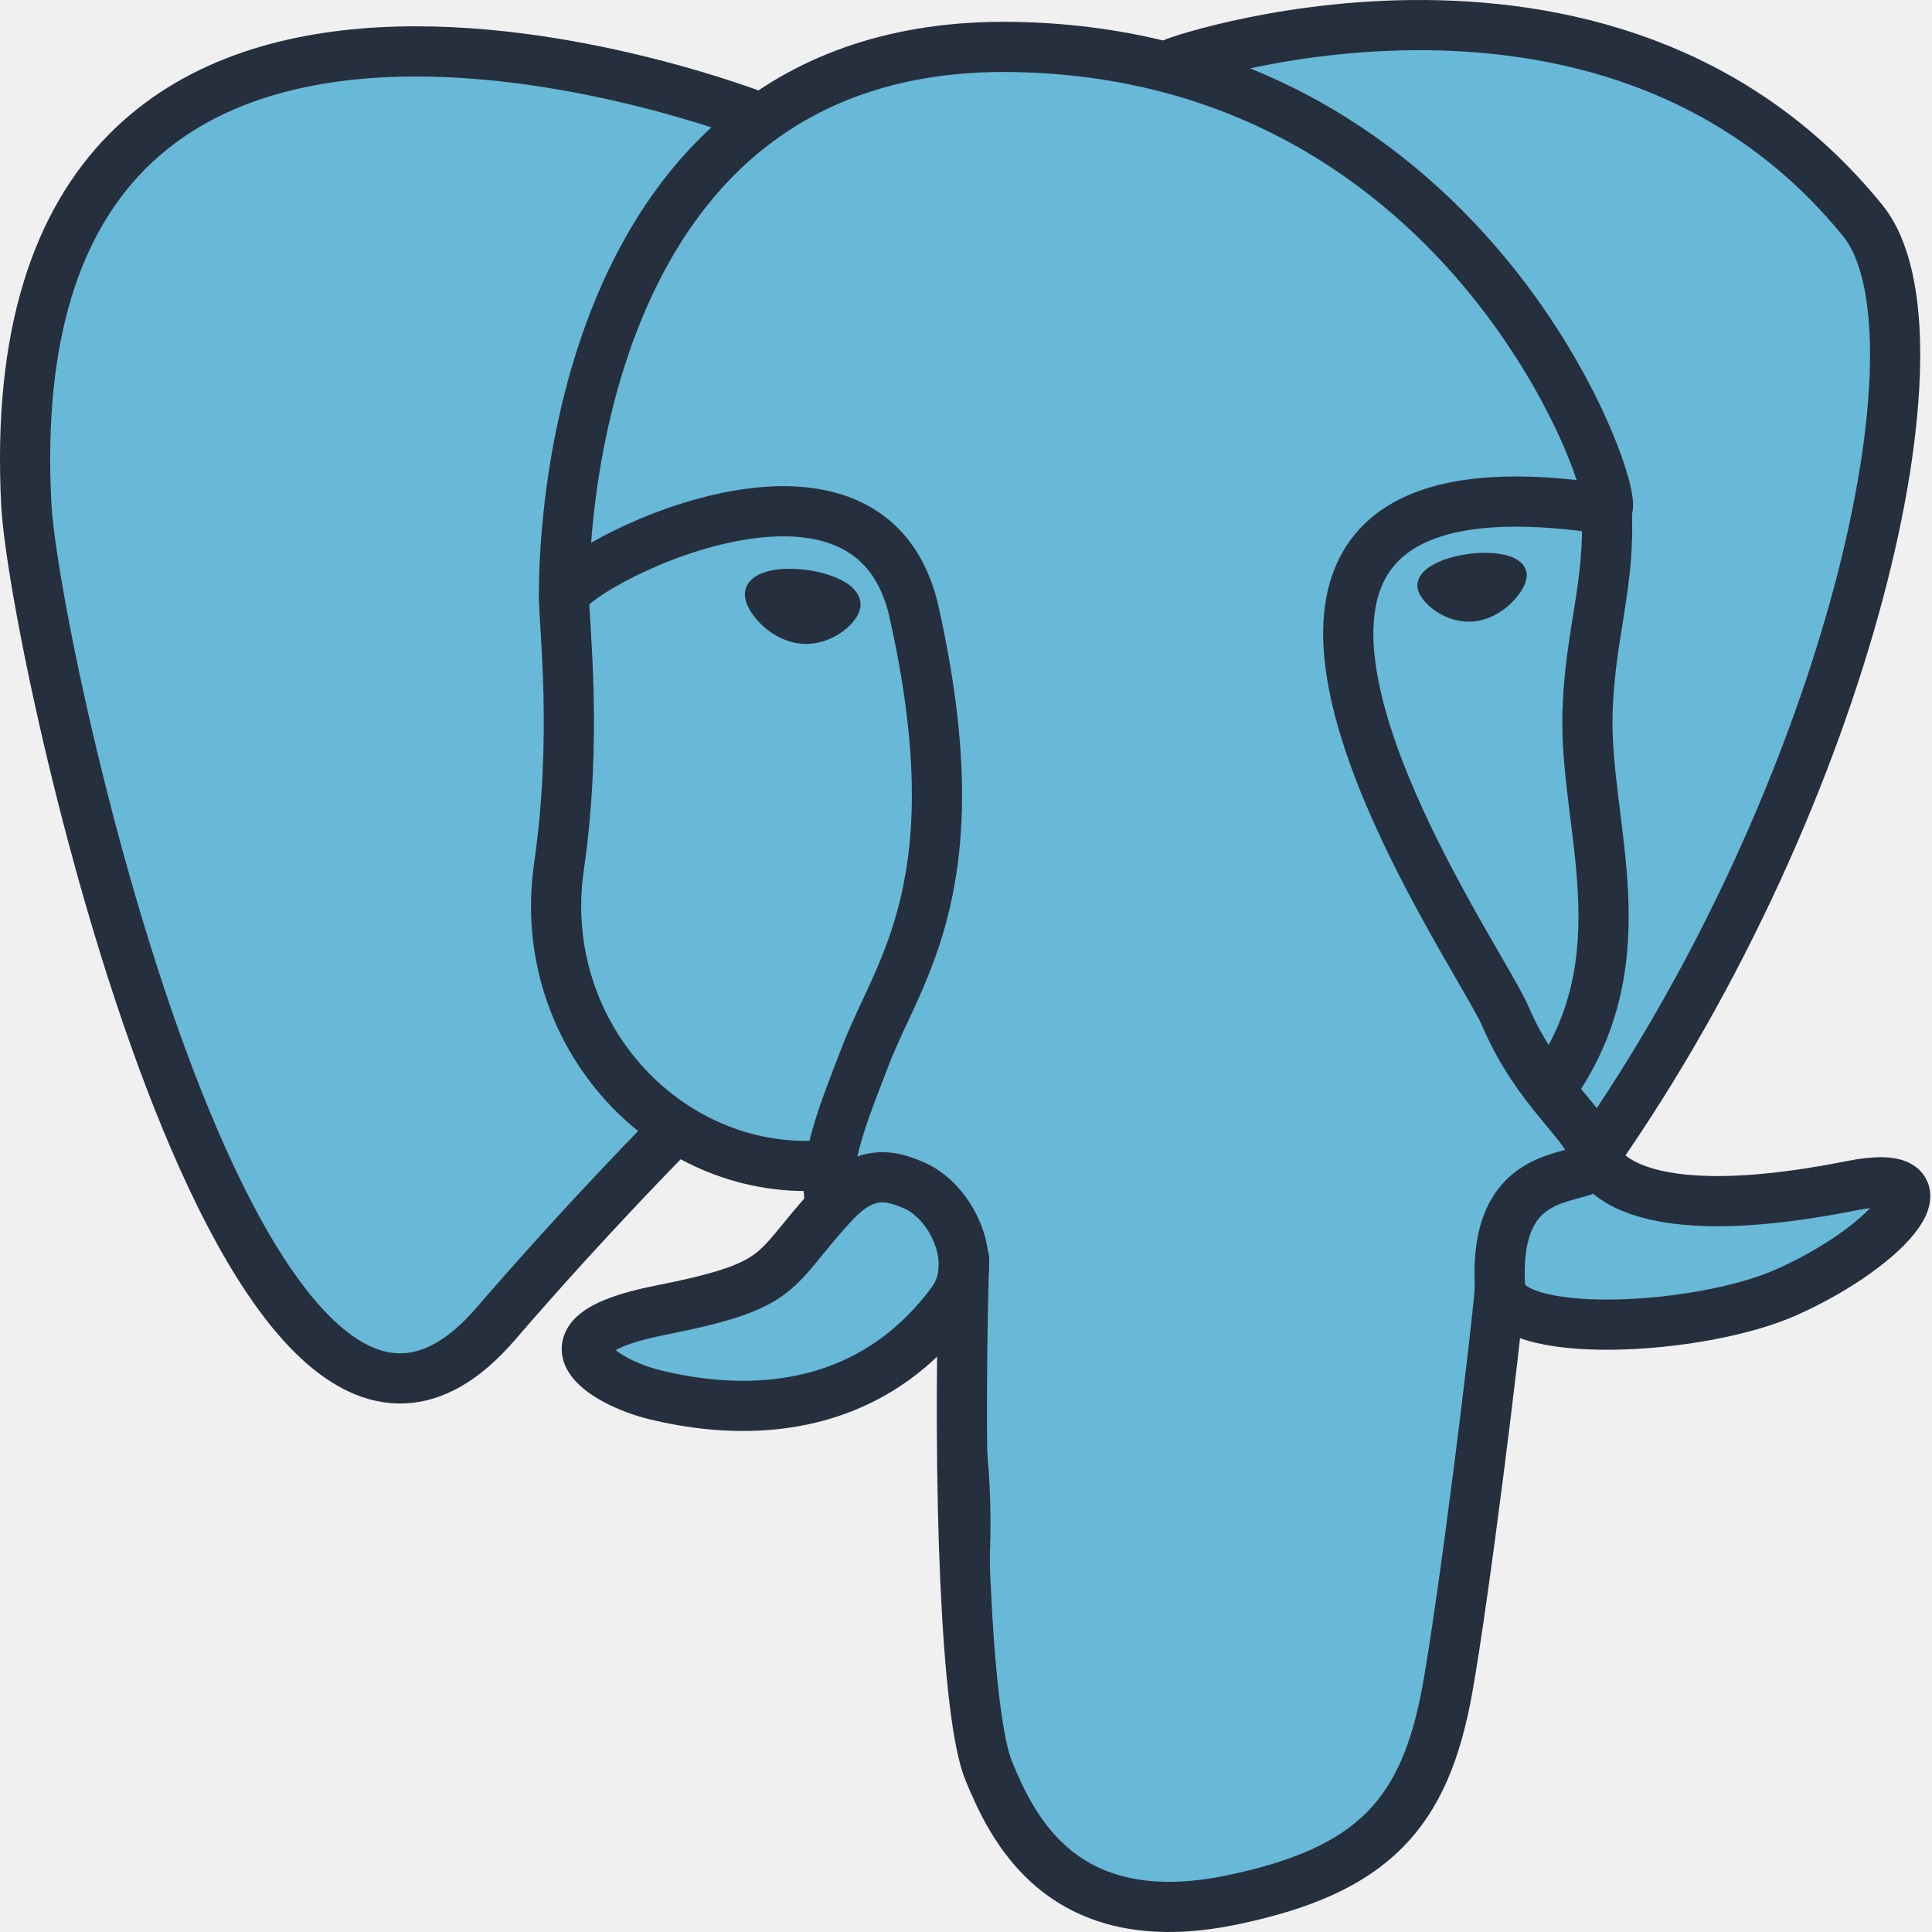
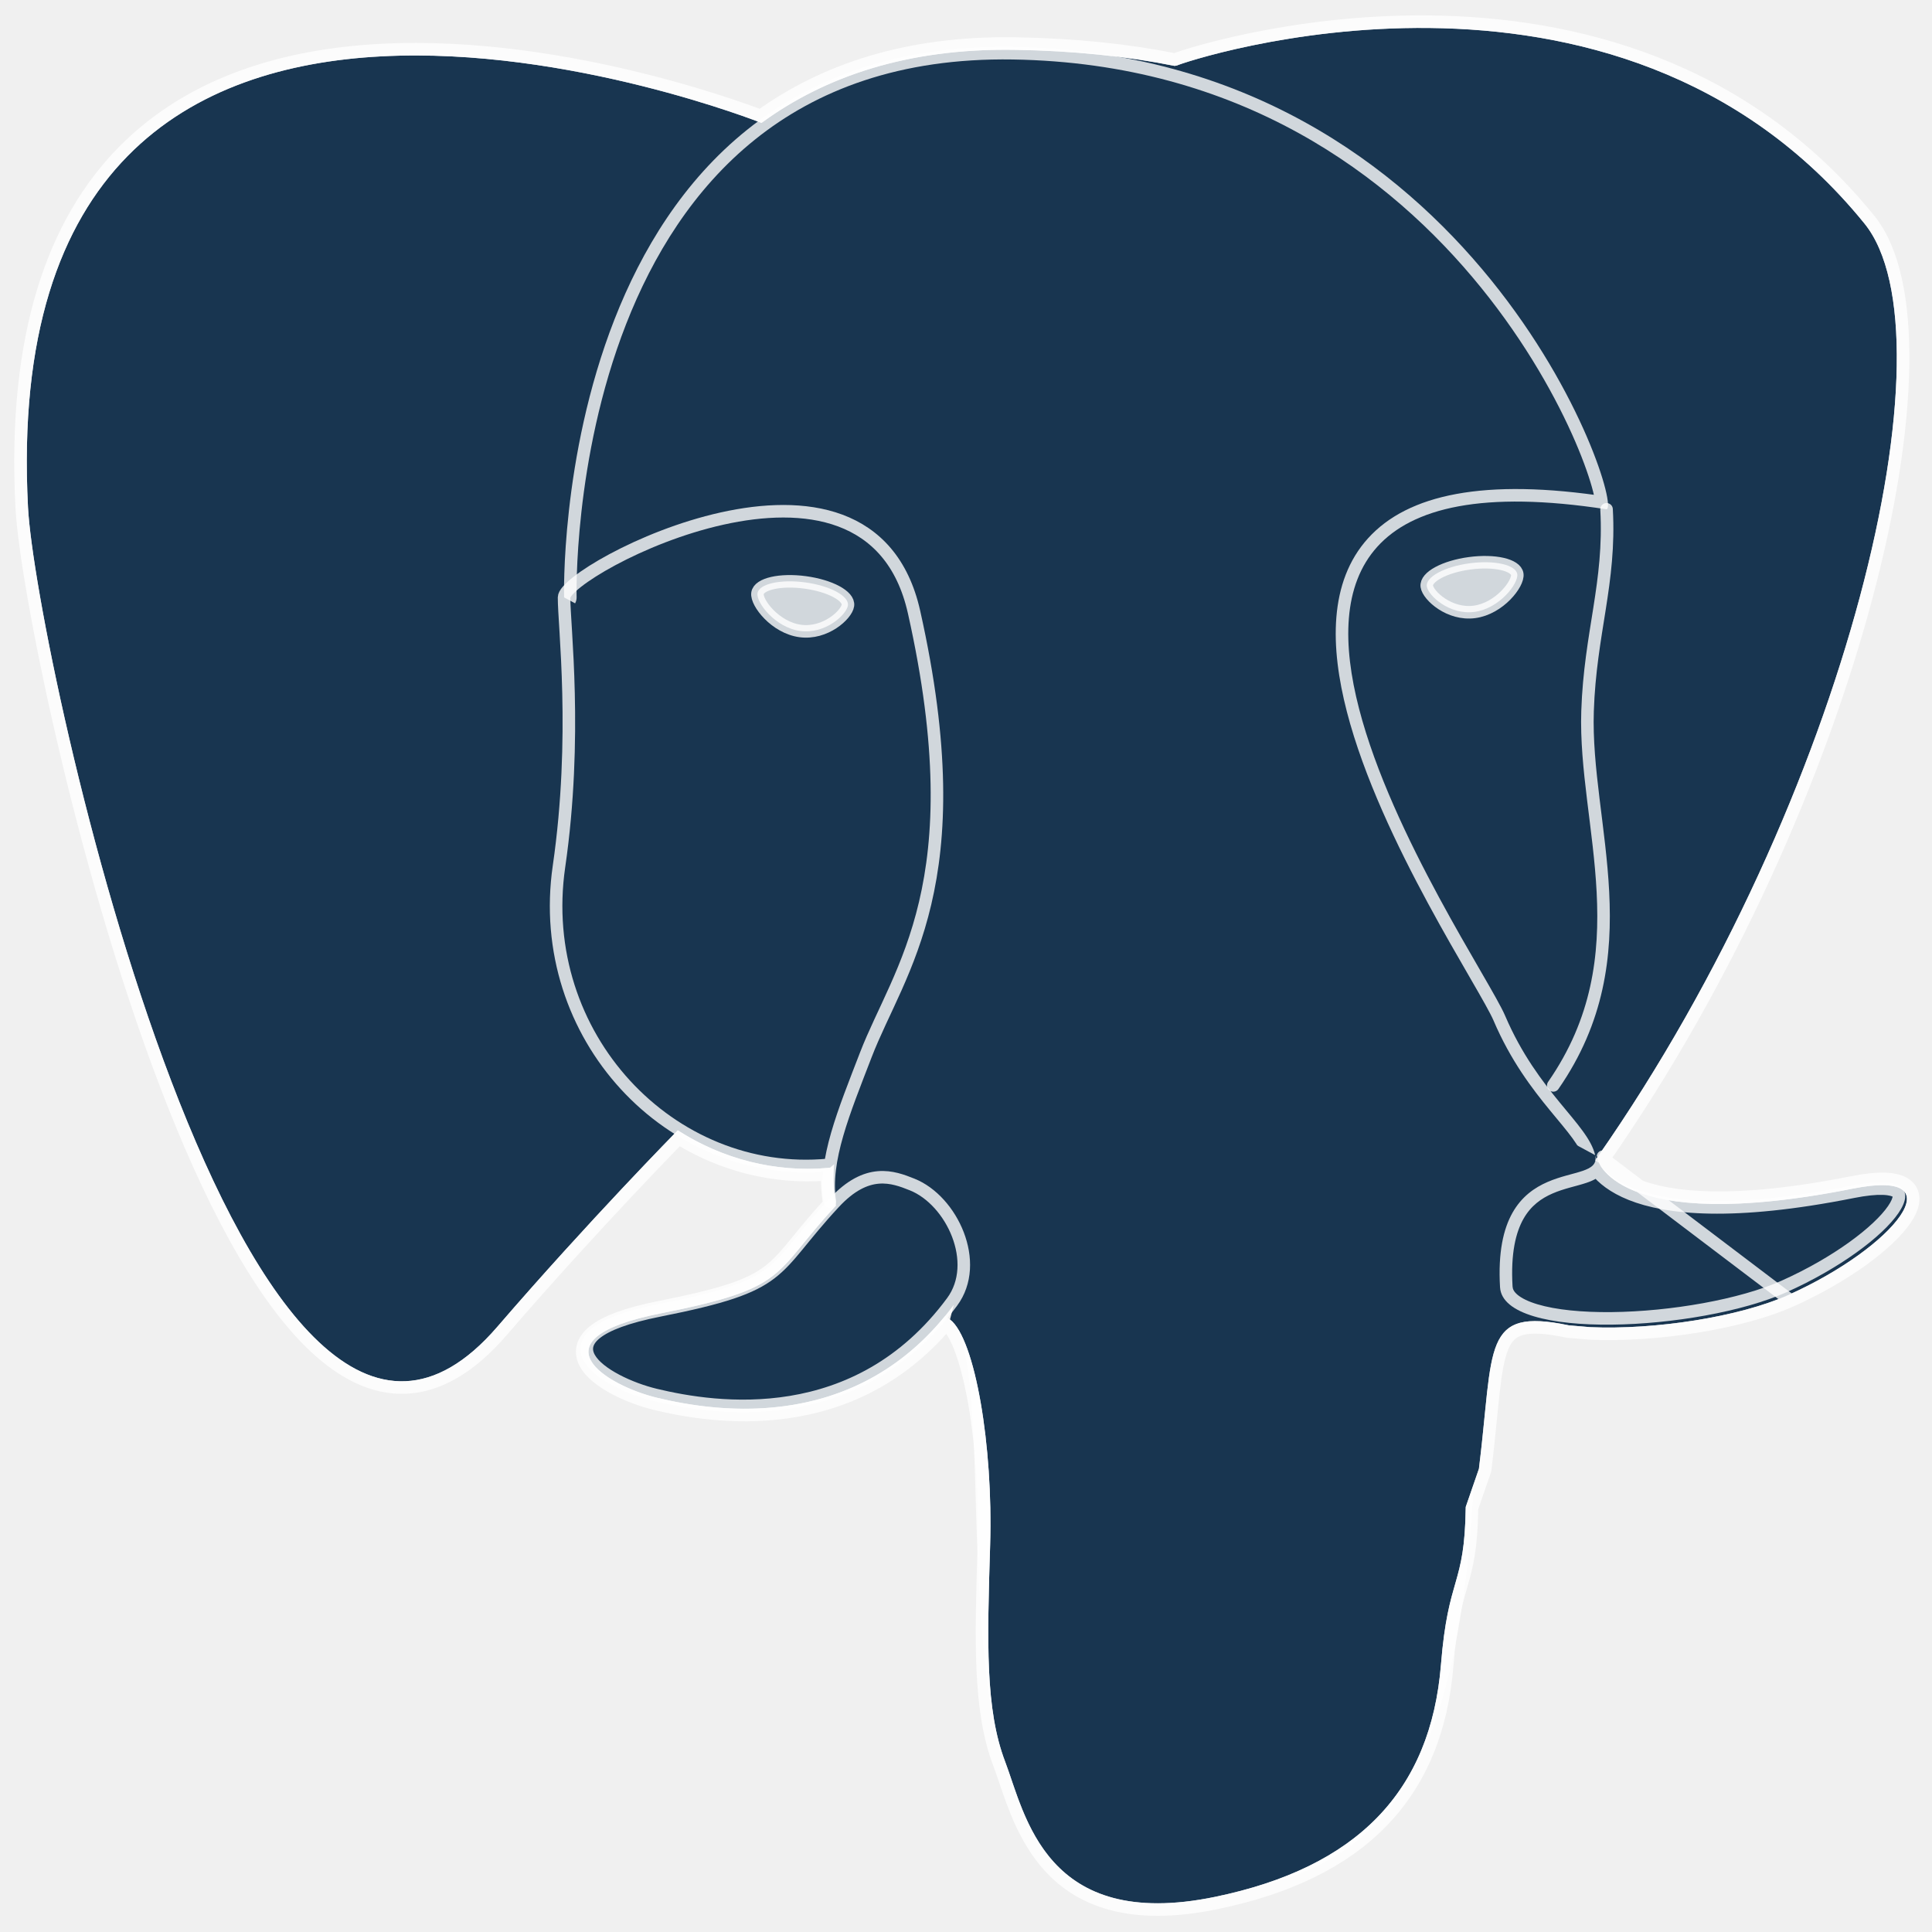
<svg xmlns="http://www.w3.org/2000/svg" width="154" height="154" viewBox="0 0 154 154" fill="none">
-   <path d="M117.623 114.159C118.7 105.513 118.377 104.245 125.055 105.645L126.75 105.789C131.885 106.014 138.602 104.992 142.548 103.224C151.043 99.423 156.081 93.076 147.704 94.744C128.597 98.545 127.284 92.306 127.284 92.306C147.46 63.436 155.894 26.789 148.614 17.819C128.757 -6.65 94.386 4.921 93.811 5.221L93.628 5.254C89.853 4.498 85.628 4.047 80.882 3.973C72.235 3.836 65.674 6.159 60.697 9.799C60.697 9.799 -0.619 -14.562 2.234 40.437C2.841 52.137 19.624 128.968 39.641 105.761C46.957 97.275 54.027 90.1 54.027 90.1C57.538 92.35 61.742 93.497 66.15 93.085L66.491 92.805C66.384 93.858 66.431 94.889 66.627 96.109C61.471 101.665 62.986 102.641 52.677 104.687C42.246 106.76 48.374 110.451 52.374 111.416C57.224 112.586 68.445 114.243 76.029 104.007L75.727 105.175C77.749 106.736 77.613 116.392 77.9 123.292C78.187 130.192 78.666 136.63 80.124 140.426C81.582 144.222 83.303 154 96.853 151.199C108.176 148.859 116.834 145.491 117.623 114.159" fill="#252F3E" />
-   <path d="M147.706 94.743C128.597 98.544 127.284 92.305 127.284 92.305C147.46 63.433 155.894 26.785 148.615 17.816C128.759 -6.651 94.386 4.92 93.813 5.221L93.628 5.253C89.853 4.497 85.628 4.047 80.879 3.972C72.233 3.835 65.674 6.158 60.697 9.798C60.697 9.798 -0.62 -14.563 2.232 40.436C2.839 52.136 19.622 128.967 39.639 105.761C46.956 97.275 54.025 90.1 54.025 90.1C57.536 92.349 61.74 93.497 66.146 93.084L66.489 92.804C66.382 93.858 66.431 94.888 66.626 96.108C61.469 101.665 62.984 102.64 52.675 104.687C42.244 106.76 48.372 110.451 52.373 111.416C57.223 112.585 68.445 114.242 76.027 104.006L75.724 105.174C77.745 106.735 79.164 115.326 78.926 123.114C78.688 130.903 78.529 136.249 80.121 140.426C81.713 144.602 83.3 153.999 96.852 151.199C108.176 148.859 114.044 142.794 114.86 132.678C115.44 125.486 116.751 126.549 116.834 120.119L117.885 117.075C119.098 107.326 118.078 104.181 125.054 105.644L126.75 105.788C131.884 106.013 138.605 104.991 142.549 103.223C151.043 99.422 156.08 93.075 147.705 94.743H147.706Z" fill="#68B8D7" />
-   <path d="M76.847 100.332C76.321 118.472 76.979 136.739 78.82 141.178C80.662 145.618 84.603 154.253 98.156 151.453C109.479 149.112 113.598 144.581 115.386 134.582C116.703 127.225 119.241 106.793 119.567 102.606" stroke="#252F3E" stroke-width="4" stroke-linecap="round" stroke-linejoin="round" />
-   <path d="M60.603 9.393C60.603 9.393 -0.756 -14.792 2.096 40.206C2.703 51.907 19.487 128.74 39.505 105.533C46.819 97.046 53.435 90.39 53.435 90.39" stroke="#252F3E" stroke-width="4" stroke-linecap="round" stroke-linejoin="round" />
-   <path d="M93.746 4.979C91.621 5.621 127.877 -7.803 148.481 17.587C155.76 26.557 147.325 63.205 127.15 92.077" stroke="#252F3E" stroke-width="4" stroke-linecap="round" stroke-linejoin="round" />
-   <path d="M127.15 92.077C127.15 92.077 128.464 98.319 147.574 94.515C155.946 92.847 150.907 99.195 142.416 102.998C135.447 106.117 119.823 106.916 119.568 102.606C118.911 91.485 127.791 94.864 127.15 92.077C126.571 89.568 122.599 87.105 119.973 80.963C117.679 75.602 88.52 34.492 128.059 40.597C129.508 40.308 117.747 4.328 80.744 3.743C43.749 3.157 44.963 47.618 44.963 47.618" stroke="#252F3E" stroke-width="4" stroke-linecap="round" stroke-linejoin="bevel" />
-   <path d="M66.491 95.88C61.333 101.436 62.85 102.412 52.541 104.459C42.109 106.533 48.238 110.223 52.238 111.187C57.088 112.358 68.309 114.015 75.891 103.776C78.2 100.659 75.878 95.685 72.706 94.417C71.174 93.805 69.125 93.038 66.491 95.88V95.88Z" stroke="#252F3E" stroke-width="4" stroke-linecap="round" stroke-linejoin="round" />
-   <path d="M66.153 95.783C65.633 92.516 67.266 88.629 69.016 84.081C71.645 77.257 77.713 70.433 72.859 48.787C69.242 32.657 44.977 45.43 44.962 47.617C44.947 49.804 46.06 58.703 44.557 69.067C42.596 82.59 53.48 94.027 66.012 92.857" stroke="#252F3E" stroke-width="4" stroke-linecap="round" stroke-linejoin="round" />
-   <path d="M60.38 47.29C60.27 48.037 61.798 50.03 63.79 50.296C65.778 50.564 67.48 49.006 67.588 48.26C67.696 47.513 66.17 46.69 64.177 46.422C62.188 46.155 60.485 46.544 60.38 47.29H60.38Z" fill="#252F3E" stroke="#252F3E" stroke-width="2" />
-   <path d="M120.942 45.767C121.05 46.514 119.524 48.507 117.532 48.774C115.542 49.041 113.84 47.483 113.731 46.737C113.626 45.99 115.152 45.167 117.142 44.9C119.132 44.632 120.834 45.022 120.942 45.767V45.767Z" fill="#252F3E" stroke="#252F3E" stroke-width="1.5" />
-   <path d="M128.059 40.597C128.387 46.457 126.75 50.448 126.544 56.685C126.239 65.752 131.026 76.129 123.812 86.519" stroke="#252F3E" stroke-width="4" stroke-linecap="round" stroke-linejoin="round" />
+   <path d="M117.623 114.159C118.7 105.513 118.377 104.245 125.055 105.645L126.75 105.789C131.885 106.014 138.602 104.992 142.548 103.224C151.043 99.423 156.081 93.076 147.704 94.744C128.597 98.545 127.284 92.306 127.284 92.306C147.46 63.436 155.894 26.789 148.614 17.819C128.757 -6.65 94.386 4.921 93.811 5.221L93.628 5.254C89.853 4.498 85.628 4.047 80.881 3.973C72.235 3.836 65.674 6.159 60.697 9.799C60.697 9.799 -0.619 -14.562 2.234 40.437C2.84 52.137 19.624 128.968 39.641 105.761C46.957 97.275 54.027 90.1 54.027 90.1C57.538 92.35 61.741 93.497 66.15 93.085L66.491 92.805C66.384 93.858 66.431 94.889 66.627 96.109C61.471 101.665 62.986 102.641 52.677 104.687C42.246 106.76 48.374 110.451 52.374 111.416C57.224 112.586 68.445 114.243 76.028 104.007L75.726 105.175C77.749 106.736 77.612 116.392 77.899 123.292C78.186 130.192 78.665 136.63 80.124 140.426C81.582 144.222 83.303 154 96.852 151.199C108.176 148.859 116.834 145.491 117.623 114.159Z" fill="white" fill-opacity="0.8" />
+   <path d="M147.706 94.743C128.597 98.544 127.284 92.305 127.284 92.305C147.46 63.433 155.894 26.785 148.615 17.816C128.759 -6.651 94.386 4.92 93.813 5.221L93.628 5.253C89.853 4.497 85.628 4.047 80.879 3.972C72.233 3.835 65.674 6.158 60.697 9.798C60.697 9.798 -0.62 -14.563 2.232 40.436C2.839 52.136 19.622 128.967 39.639 105.761C46.956 97.275 54.025 90.1 54.025 90.1C57.536 92.349 61.74 93.497 66.147 93.084L66.489 92.804C66.382 93.858 66.431 94.888 66.626 96.108C61.469 101.665 62.984 102.64 52.675 104.687C42.244 106.76 48.372 110.451 52.373 111.416C57.223 112.585 68.445 114.242 76.027 104.006L75.724 105.174C77.745 106.735 79.164 115.326 78.926 123.114C78.688 130.903 78.529 136.249 80.122 140.426C81.714 144.602 83.3 153.999 96.852 151.199C108.176 148.859 114.044 142.794 114.86 132.678C115.44 125.486 116.751 126.549 116.834 120.119L117.885 117.075C119.098 107.326 118.078 104.181 125.054 105.644L126.75 105.788C131.884 106.013 138.605 104.991 142.549 103.223C151.043 99.422 156.08 93.075 147.705 94.743H147.706Z" fill="#183550" />
+   <path d="M127.842 92.379C127.901 92.505 128.004 92.69 128.178 92.907C128.541 93.36 129.229 93.972 130.515 94.485C133.1 95.517 138.092 96.145 147.608 94.253L147.607 94.252C148.675 94.04 149.554 93.95 150.253 93.973C150.941 93.996 151.517 94.129 151.923 94.427C152.366 94.752 152.542 95.226 152.491 95.74C152.444 96.219 152.204 96.722 151.865 97.215C151.181 98.21 149.964 99.347 148.408 100.466C146.843 101.59 144.906 102.716 142.754 103.679L127.842 92.379ZM127.842 92.379C137.887 77.945 145.012 61.604 148.728 47.726C150.596 40.754 151.607 34.388 151.69 29.187C151.773 24.014 150.94 19.887 149.003 17.501C138.948 5.111 125.222 1.86 113.989 1.731C108.371 1.666 103.364 2.382 99.725 3.132C97.904 3.507 96.425 3.891 95.38 4.192C94.857 4.342 94.443 4.472 94.148 4.569C94.001 4.618 93.882 4.659 93.793 4.691C93.754 4.706 93.71 4.722 93.669 4.738L93.635 4.744C89.85 3.993 85.624 3.546 80.887 3.472C72.268 3.336 65.668 5.617 60.624 9.233C60.512 9.191 60.364 9.135 60.182 9.068C59.73 8.902 59.068 8.665 58.227 8.384C56.546 7.822 54.149 7.081 51.282 6.365C45.554 4.935 37.925 3.597 30.369 3.993C22.816 4.389 15.276 6.522 9.807 12.096C4.331 17.677 1.015 26.623 1.733 40.462C1.887 43.434 3.059 50.467 5.031 58.955C7.006 67.455 9.792 77.454 13.19 86.366C16.578 95.256 20.605 103.147 25.093 107.354C27.345 109.465 29.769 110.701 32.33 110.596C34.894 110.491 37.465 109.048 40.018 106.088L40.018 106.087C43.67 101.851 47.262 97.942 49.941 95.09C51.28 93.665 52.39 92.504 53.166 91.701C53.554 91.299 53.858 90.986 54.065 90.774C54.077 90.761 54.089 90.749 54.101 90.737C57.561 92.858 61.65 93.949 65.937 93.605C65.918 94.353 65.972 95.112 66.095 95.946C65.079 97.052 64.324 97.977 63.689 98.754C63.567 98.904 63.449 99.048 63.334 99.188C62.591 100.091 62.006 100.758 61.278 101.317C59.828 102.432 57.74 103.172 52.578 104.197L52.578 104.197C49.956 104.718 48.284 105.355 47.356 106.084C46.884 106.456 46.569 106.879 46.455 107.356C46.339 107.84 46.448 108.303 46.676 108.711C47.114 109.494 48.039 110.167 49.032 110.691C50.046 111.226 51.218 111.652 52.256 111.902L52.256 111.902C56.932 113.029 67.689 114.658 75.422 105.572C75.804 105.869 76.231 106.576 76.64 107.71C77.04 108.82 77.394 110.253 77.68 111.895C78.251 115.176 78.544 119.237 78.426 123.099L78.425 123.158C78.189 130.875 78.023 136.323 79.654 140.604C79.802 140.992 79.953 141.438 80.117 141.924C80.801 143.944 81.718 146.658 83.632 148.765C86.067 151.447 90.048 153.115 96.954 151.689C102.679 150.505 107.08 148.369 110.155 145.203C113.236 142.031 114.943 137.868 115.359 132.718C115.632 129.325 116.068 127.808 116.46 126.44C116.478 126.377 116.496 126.313 116.514 126.25C116.932 124.789 117.286 123.414 117.333 120.206L118.358 117.238L118.375 117.189L118.381 117.137C118.573 115.599 118.71 114.21 118.831 112.988C118.901 112.276 118.966 111.621 119.033 111.026C119.218 109.377 119.417 108.185 119.769 107.349C120.105 106.553 120.562 106.12 121.291 105.925C122.075 105.716 123.22 105.77 124.951 106.133L124.981 106.14L125.012 106.142L126.708 106.286L126.718 106.287L126.728 106.288C131.917 106.515 138.72 105.487 142.753 103.679L127.842 92.379ZM127.772 92.195L127.772 92.196C127.772 92.194 127.772 92.194 127.772 92.195Z" stroke="white" stroke-opacity="0.8" />
+   <mask id="path-4-inside-1_202_41" fill="white">
+     <path d="M127.15 92.077C127.15 92.077 128.464 98.319 147.574 94.515C155.946 92.847 150.907 99.195 142.416 102.998C135.447 106.117 119.823 106.916 119.568 102.606C118.911 91.485 127.791 94.864 127.15 92.077C126.571 89.568 122.599 87.105 119.973 80.963C117.679 75.602 88.52 34.492 128.059 40.597C129.508 40.308 117.747 4.328 80.744 3.743C43.749 3.157 44.963 47.618 44.963 47.618" />
+   </mask>
+   <path d="M127.15 92.077L128.124 91.853L128.124 91.853L127.15 92.077ZM147.574 94.515L147.769 95.496L147.769 95.495L147.574 94.515ZM142.416 102.998L142.824 103.911L142.825 103.911L142.416 102.998ZM119.568 102.606L118.57 102.665L118.57 102.665L119.568 102.606ZM119.973 80.963L120.892 80.57L120.892 80.57L119.973 80.963ZM128.059 40.597L127.906 41.586L128.255 41.578L128.059 40.597ZM80.744 3.743L80.728 4.742L80.728 4.742L80.744 3.743ZM43.963 47.645C43.978 48.197 44.438 48.632 44.99 48.617C45.542 48.602 45.977 48.142 45.962 47.59L43.963 47.645ZM127.15 92.077C126.171 92.283 126.172 92.285 126.172 92.286C126.172 92.287 126.172 92.288 126.173 92.29C126.173 92.292 126.174 92.294 126.174 92.296C126.175 92.301 126.176 92.306 126.178 92.312C126.18 92.323 126.183 92.335 126.187 92.349C126.194 92.377 126.204 92.411 126.217 92.451C126.242 92.529 126.279 92.63 126.331 92.748C126.437 92.984 126.607 93.286 126.874 93.619C127.413 94.29 128.32 95.05 129.825 95.651C132.805 96.841 138.138 97.413 147.769 95.496L147.379 93.534C137.9 95.421 133.021 94.773 130.566 93.794C129.354 93.31 128.738 92.747 128.434 92.367C128.279 92.175 128.197 92.019 128.156 91.929C128.136 91.883 128.125 91.853 128.122 91.843C128.12 91.837 128.12 91.837 128.121 91.841C128.122 91.844 128.123 91.847 128.124 91.852C128.125 91.855 128.125 91.858 128.126 91.861C128.127 91.862 128.127 91.864 128.127 91.866C128.127 91.867 128.128 91.868 128.128 91.868C128.128 91.87 128.128 91.871 127.15 92.077ZM147.769 95.495C148.774 95.295 149.528 95.226 150.071 95.244C150.637 95.263 150.854 95.373 150.902 95.408C150.912 95.415 150.891 95.401 150.874 95.362C150.86 95.327 150.869 95.319 150.865 95.364C150.853 95.479 150.772 95.735 150.495 96.138C149.951 96.929 148.891 97.948 147.398 99.021C145.92 100.084 144.072 101.161 142.007 102.085L142.825 103.911C145.006 102.934 146.972 101.791 148.565 100.645C150.143 99.511 151.412 98.334 152.143 97.271C152.503 96.748 152.795 96.162 152.855 95.563C152.922 94.891 152.686 94.237 152.086 93.796C151.561 93.411 150.865 93.269 150.137 93.245C149.386 93.22 148.467 93.317 147.379 93.534L147.769 95.495ZM142.007 102.085C138.688 103.571 133.188 104.538 128.464 104.588C126.104 104.613 124.023 104.407 122.553 103.966C121.815 103.745 121.297 103.484 120.974 103.217C120.67 102.966 120.578 102.747 120.566 102.547L118.57 102.665C118.622 103.543 119.074 104.242 119.7 104.759C120.308 105.261 121.106 105.621 121.978 105.882C123.726 106.406 126.036 106.614 128.485 106.588C133.379 106.536 139.174 105.544 142.824 103.911L142.007 102.085ZM120.566 102.547C120.409 99.889 120.83 98.224 121.436 97.154C122.032 96.101 122.864 95.519 123.751 95.134C124.203 94.937 124.667 94.793 125.129 94.664C125.561 94.543 126.065 94.417 126.465 94.281C126.854 94.149 127.356 93.944 127.717 93.55C128.156 93.073 128.266 92.468 128.124 91.853L126.175 92.302C126.194 92.383 126.167 92.282 126.245 92.197C126.246 92.195 126.165 92.271 125.821 92.387C125.49 92.5 125.112 92.592 124.59 92.738C124.097 92.876 123.531 93.049 122.955 93.299C121.784 93.807 120.56 94.64 119.695 96.169C118.841 97.68 118.398 99.763 118.57 102.665L120.566 102.547ZM128.124 91.853C127.934 91.027 127.482 90.272 126.962 89.557C126.444 88.846 125.776 88.068 125.102 87.248C123.73 85.578 122.15 83.512 120.892 80.57L119.053 81.356C120.421 84.556 122.14 86.793 123.556 88.517C124.276 89.394 124.873 90.086 125.345 90.734C125.815 91.379 126.076 91.873 126.176 92.302L128.124 91.853ZM120.892 80.57C120.575 79.829 119.827 78.531 118.906 76.938C117.965 75.311 116.799 73.302 115.588 71.06C113.159 66.564 110.582 61.201 109.297 56.23C107.995 51.196 108.106 46.924 110.533 44.246C112.962 41.567 118.083 40.069 127.906 41.586L128.212 39.609C118.265 38.073 112.204 39.424 109.051 42.903C105.897 46.384 106.028 51.58 107.36 56.731C108.709 61.944 111.381 67.481 113.829 72.011C115.056 74.282 116.236 76.316 117.174 77.939C118.133 79.597 118.797 80.757 119.054 81.356L120.892 80.57ZM128.255 41.578C128.905 41.448 129.086 40.87 129.126 40.71C129.181 40.489 129.181 40.263 129.171 40.086C129.151 39.714 129.063 39.241 128.929 38.71C128.658 37.633 128.152 36.149 127.399 34.403C125.89 30.906 123.354 26.282 119.598 21.651C112.076 12.378 99.627 3.041 80.759 2.743L80.728 4.742C98.863 5.029 110.796 13.975 118.044 22.911C121.672 27.384 124.118 31.846 125.563 35.195C126.286 36.872 126.751 38.251 126.99 39.199C127.111 39.681 127.164 40.011 127.174 40.198C127.18 40.301 127.169 40.293 127.185 40.225C127.187 40.219 127.304 39.728 127.863 39.617L128.255 41.578ZM80.759 2.743C71.293 2.593 64.202 5.33 58.92 9.571C53.654 13.799 50.251 19.469 48.049 25.096C45.846 30.724 44.828 36.356 44.357 40.569C44.122 42.678 44.023 44.439 43.983 45.676C43.963 46.295 43.958 46.783 43.958 47.118C43.958 47.286 43.959 47.415 43.96 47.504C43.961 47.548 43.962 47.583 43.962 47.606C43.962 47.618 43.962 47.627 43.963 47.633C43.963 47.637 43.963 47.639 43.963 47.641C43.963 47.642 43.963 47.643 43.963 47.644C43.963 47.644 43.963 47.645 44.963 47.618C45.962 47.59 45.962 47.59 45.962 47.591C45.962 47.59 45.962 47.59 45.962 47.59C45.962 47.589 45.962 47.588 45.962 47.586C45.962 47.581 45.962 47.574 45.962 47.565C45.961 47.546 45.961 47.516 45.96 47.476C45.959 47.397 45.958 47.277 45.958 47.119C45.958 46.803 45.963 46.337 45.982 45.74C46.02 44.548 46.116 42.84 46.345 40.791C46.803 36.686 47.793 31.239 49.911 25.825C52.03 20.41 55.26 15.075 60.172 11.131C65.067 7.201 71.696 4.6 80.728 4.742L80.759 2.743Z" fill="white" fill-opacity="0.8" mask="url(#path-4-inside-1_202_41)" />
+   <path d="M66.491 95.88C61.333 101.436 62.85 102.412 52.541 104.459C42.109 106.533 48.238 110.223 52.238 111.187C57.088 112.358 68.31 114.015 75.892 103.776C78.201 100.659 75.878 95.685 72.706 94.417C71.174 93.805 69.125 93.038 66.491 95.88Z" stroke="white" stroke-opacity="0.8" stroke-linecap="round" stroke-linejoin="round" />
+   <path d="M66.153 95.783C65.633 92.516 67.266 88.629 69.016 84.081C71.645 77.257 77.713 70.433 72.859 48.787C69.242 32.657 44.977 45.43 44.962 47.617C44.947 49.804 46.06 58.703 44.557 69.067C42.596 82.59 53.48 94.027 66.012 92.857" stroke="white" stroke-opacity="0.8" stroke-linecap="round" stroke-linejoin="round" />
+   <path d="M60.38 47.29C60.271 48.037 61.798 50.03 63.79 50.296C65.778 50.564 67.48 49.006 67.588 48.26C67.696 47.513 66.17 46.69 64.178 46.422C62.188 46.155 60.486 46.544 60.38 47.29H60.38Z" fill="white" fill-opacity="0.8" stroke="white" stroke-opacity="0.8" />
+   <path d="M120.942 45.767C121.05 46.514 119.524 48.507 117.532 48.774C115.542 49.041 113.84 47.483 113.731 46.737C113.626 45.99 115.152 45.167 117.142 44.9C119.132 44.632 120.834 45.022 120.942 45.767V45.767Z" fill="white" fill-opacity="0.8" stroke="white" stroke-opacity="0.8" />
+   <path d="M128.059 40.597C128.387 46.457 126.75 50.448 126.544 56.685C126.239 65.752 131.026 76.129 123.812 86.519" stroke="white" stroke-opacity="0.8" stroke-linecap="round" stroke-linejoin="round" />
</svg>
